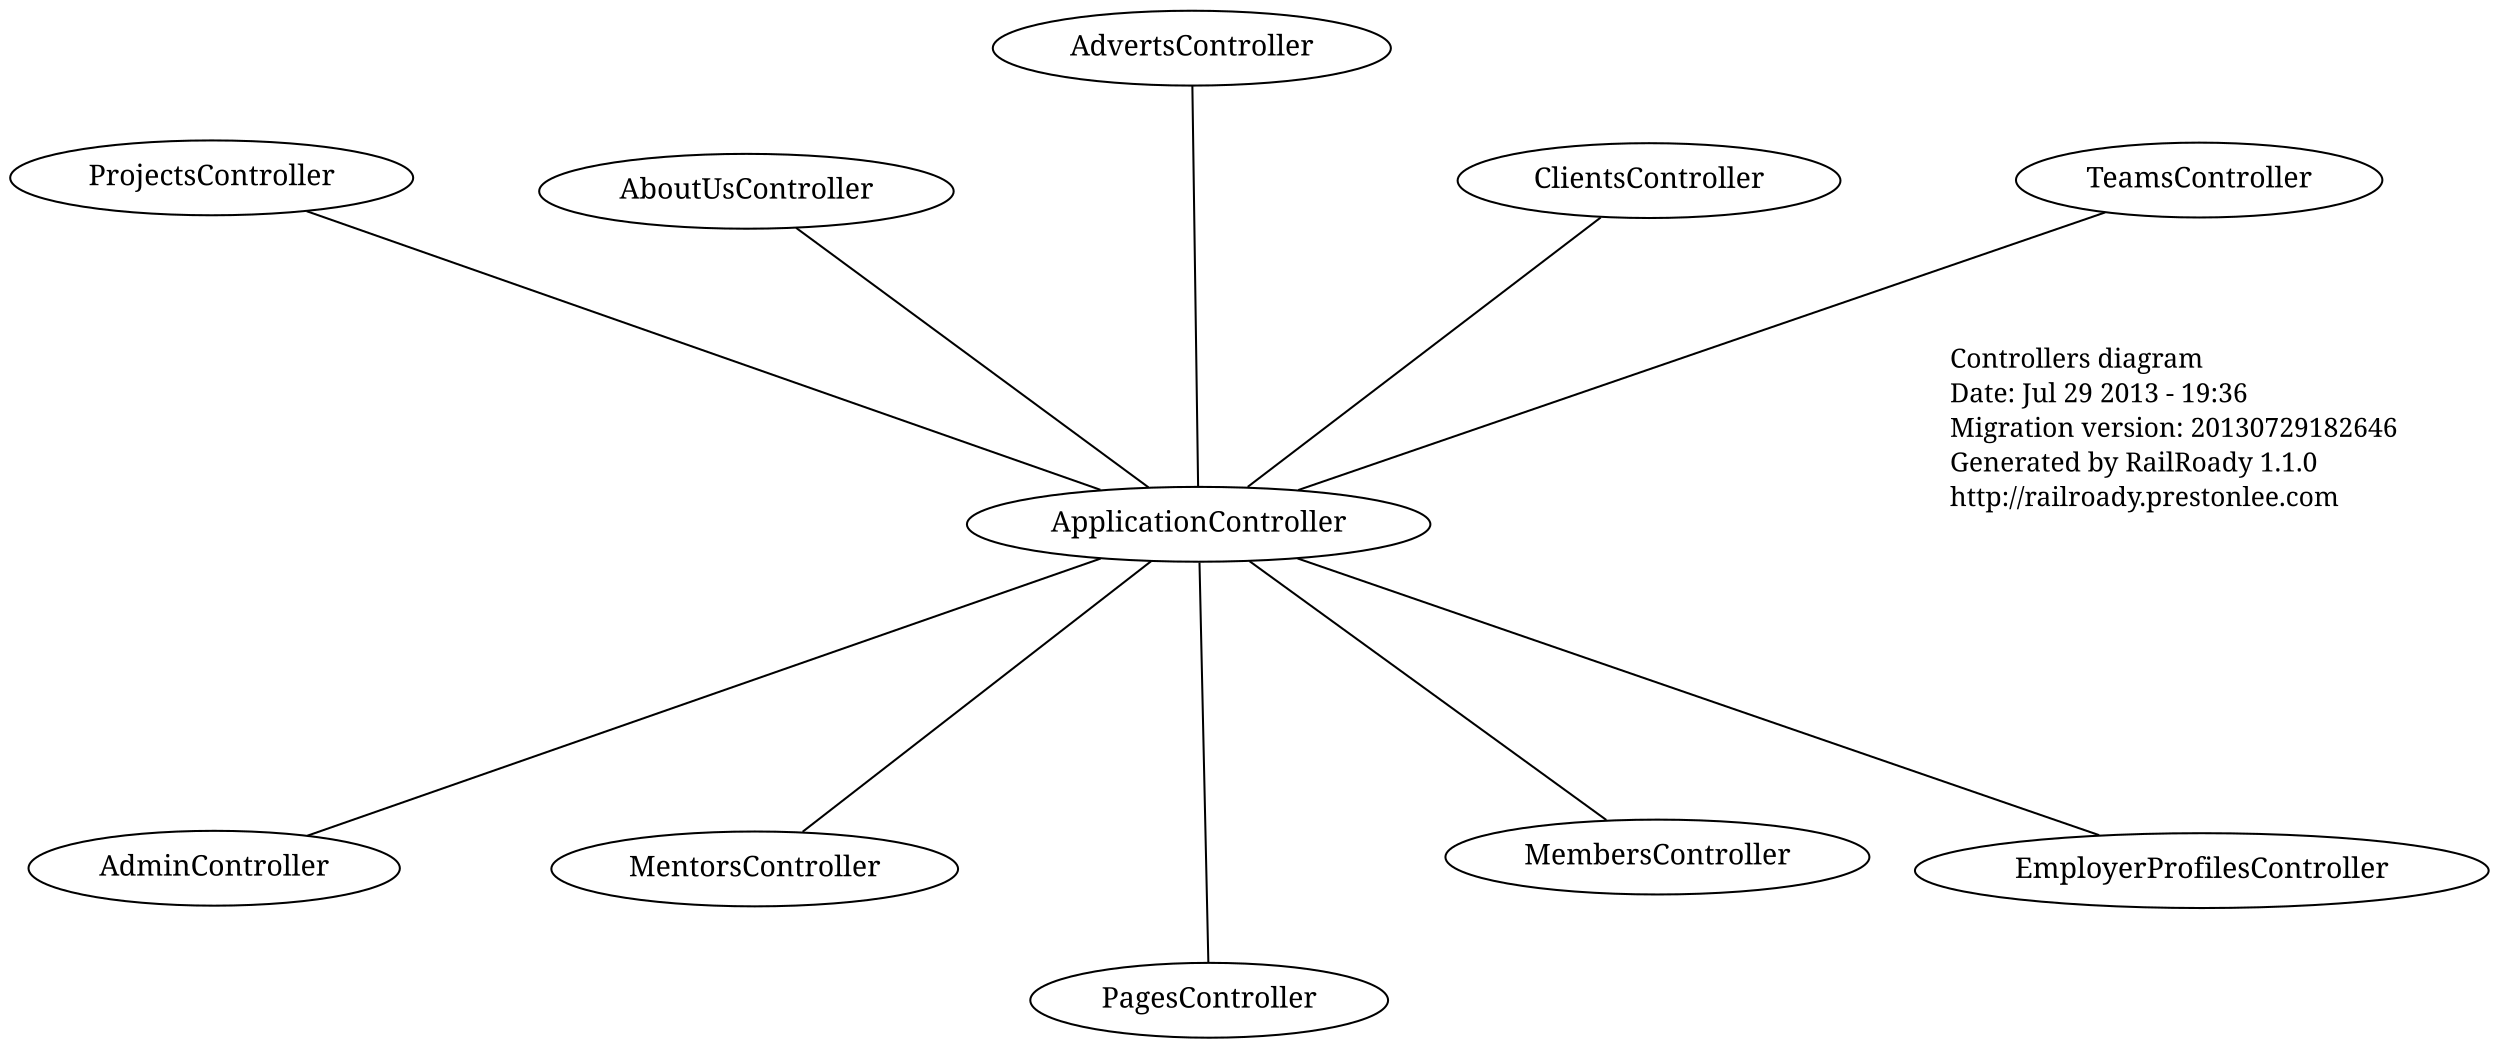
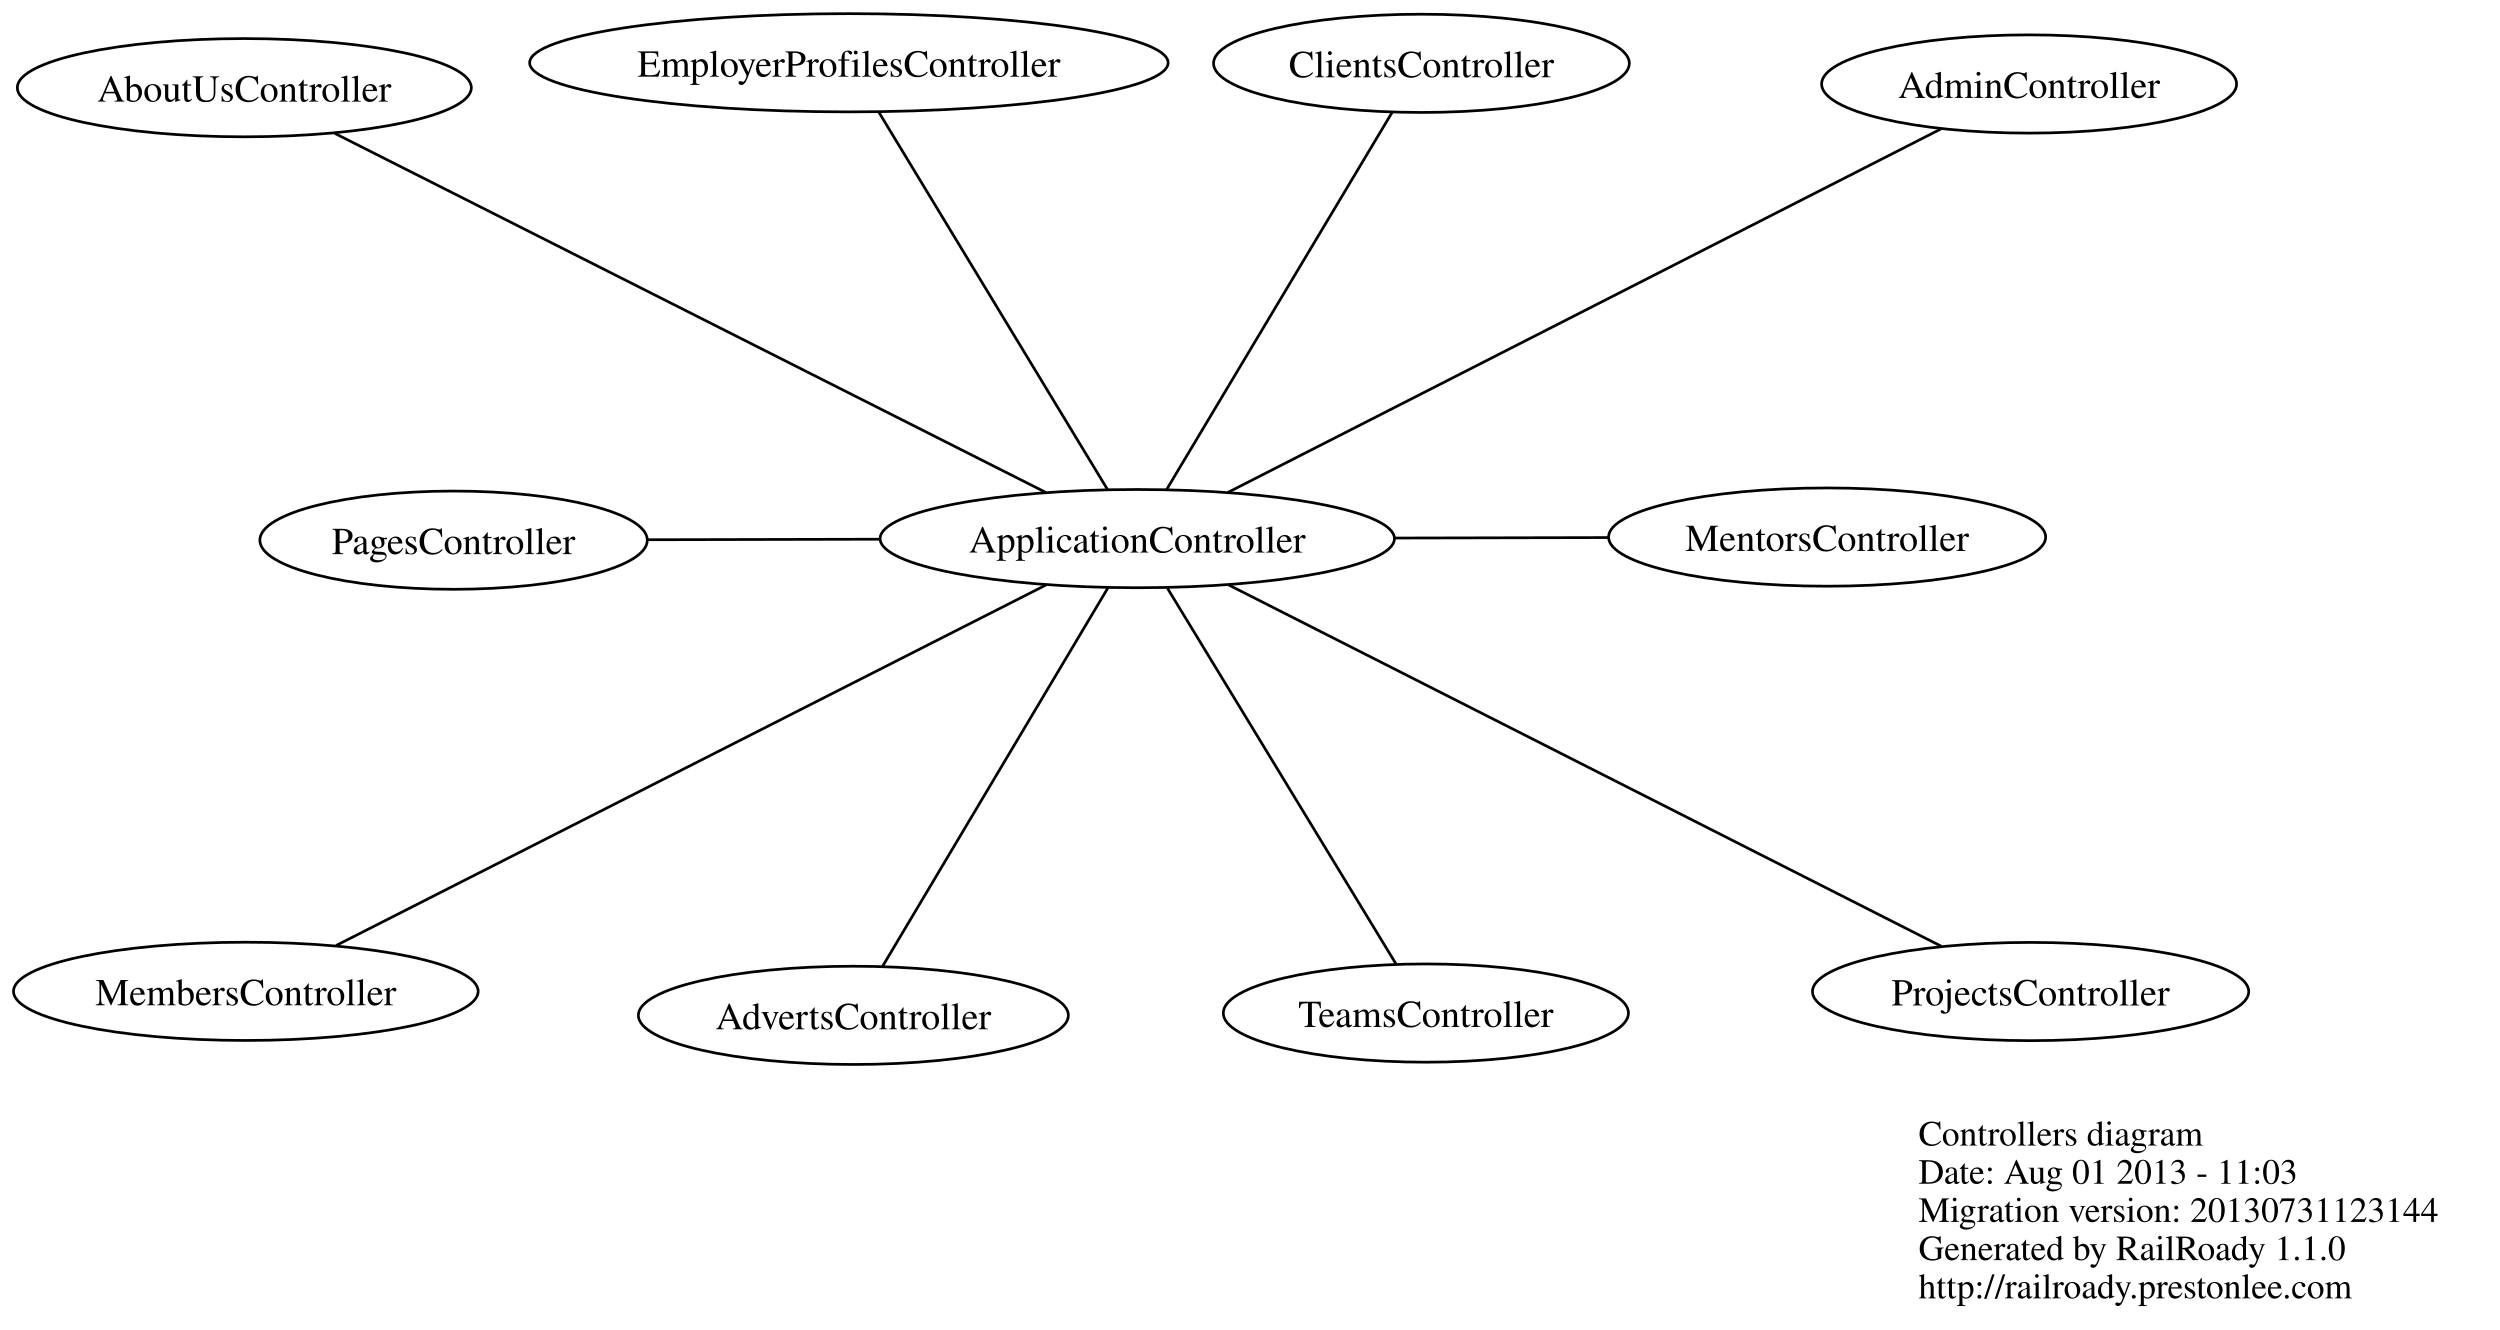
- <svg xmlns="http://www.w3.org/2000/svg" width="1228pt" height="515pt" viewBox="0.00 0.00 1228.22 514.77">
-   <g id="graph1" class="graph" transform="scale(1 1) rotate(0) translate(4 510.766)">
-     <polygon fill="white" stroke="white" points="-4,5 -4,-510.766 1225.22,-510.766 1225.22,5 -4,5" />
+ <svg xmlns="http://www.w3.org/2000/svg" width="916pt" height="487pt" viewBox="0.00 0.00 916.00 487.09">
+   <g id="graph1" class="graph" transform="scale(1 1) rotate(0) translate(4 483.093)">
+     <polygon fill="white" stroke="white" points="-4,5 -4,-483.093 913,-483.093 913,5 -4,5" />
    <g id="node1" class="node">
-       <text text-anchor="start" x="954" y="-330.3" font-family="Times Roman,serif" font-size="13.00">Controllers diagram</text>
-       <text text-anchor="start" x="954" y="-313.3" font-family="Times Roman,serif" font-size="13.00">Date: Jul 29 2013 - 19:36</text>
-       <text text-anchor="start" x="954" y="-296.3" font-family="Times Roman,serif" font-size="13.00">Migration version: 20130729182646</text>
-       <text text-anchor="start" x="954" y="-279.3" font-family="Times Roman,serif" font-size="13.00">Generated by RailRoady 1.1.0</text>
-       <text text-anchor="start" x="954" y="-262.3" font-family="Times Roman,serif" font-size="13.00">http://railroady.prestonlee.com</text>
+       <text text-anchor="start" x="699" y="-63.3" font-family="Times,serif" font-size="13.00">Controllers diagram</text>
+       <text text-anchor="start" x="699" y="-49.3" font-family="Times,serif" font-size="13.00">Date: Aug 01 2013 - 11:03</text>
+       <text text-anchor="start" x="699" y="-35.3" font-family="Times,serif" font-size="13.00">Migration version: 20130731123144</text>
+       <text text-anchor="start" x="699" y="-21.3" font-family="Times,serif" font-size="13.00">Generated by RailRoady 1.1.0</text>
+       <text text-anchor="start" x="699" y="-7.3" font-family="Times,serif" font-size="13.00">http://railroady.prestonlee.com</text>
    </g>
    <g id="node2" class="node">
-       <ellipse fill="none" stroke="black" cx="100" cy="-423.551" rx="98.995" ry="18.385" />
-       <text text-anchor="middle" x="100" y="-419.951" font-family="Times Roman,serif" font-size="14.00">ProjectsController</text>
+       <ellipse fill="none" stroke="black" cx="85.447" cy="-450.956" rx="83.193" ry="18" />
+       <text text-anchor="middle" x="85.447" y="-445.856" font-family="Times,serif" font-size="14.00">AboutUsController</text>
    </g>
    <g id="node3" class="node">
-       <ellipse fill="none" stroke="black" cx="1076.43" cy="-422.464" rx="90.01" ry="18.385" />
-       <text text-anchor="middle" x="1076.43" y="-418.864" font-family="Times Roman,serif" font-size="14.00">TeamsController</text>
+       <ellipse fill="none" stroke="black" cx="739.517" cy="-452.313" rx="76.043" ry="18" />
+       <text text-anchor="middle" x="739.517" y="-447.213" font-family="Times,serif" font-size="14.00">AdminController</text>
    </g>
    <g id="node4" class="node">
-       <ellipse fill="none" stroke="black" cx="590.061" cy="-19.5" rx="87.889" ry="18.385" />
-       <text text-anchor="middle" x="590.061" y="-15.9" font-family="Times Roman,serif" font-size="14.00">PagesController</text>
+       <ellipse fill="none" stroke="black" cx="308.645" cy="-111" rx="78.794" ry="18" />
+       <text text-anchor="middle" x="308.645" y="-105.9" font-family="Times,serif" font-size="14.00">AdvertsController</text>
    </g>
    <g id="node5" class="node">
-       <ellipse fill="none" stroke="black" cx="581.531" cy="-487.266" rx="97.789" ry="18.385" />
-       <text text-anchor="middle" x="581.531" y="-483.666" font-family="Times Roman,serif" font-size="14.00">AdvertsController</text>
+       <ellipse fill="none" stroke="black" cx="412.687" cy="-285.709" rx="94.242" ry="18" />
+       <text text-anchor="middle" x="412.687" y="-280.609" font-family="Times,serif" font-size="14.00">ApplicationController</text>
+     </g>
+     <g id="edge2" class="edge">
+       <path fill="none" stroke="black" d="M379.205,-302.616C316.327,-334.368 181.293,-402.557 118.638,-434.196" />
+     </g>
+     <g id="edge4" class="edge">
+       <path fill="none" stroke="black" d="M445.824,-302.6C508.79,-334.698 644.985,-404.125 707.261,-435.87" />
+     </g>
+     <g id="edge6" class="edge">
+       <path fill="none" stroke="black" d="M401.945,-267.67C381.956,-234.104 339.274,-162.432 319.329,-128.941" />
    </g>
    <g id="node6" class="node">
-       <ellipse fill="none" stroke="black" cx="806.156" cy="-422.202" rx="94.045" ry="18.385" />
-       <text text-anchor="middle" x="806.156" y="-418.602" font-family="Times Roman,serif" font-size="14.00">ClientsController</text>
+       <ellipse fill="none" stroke="black" cx="516.827" cy="-459.885" rx="76.192" ry="18" />
+       <text text-anchor="middle" x="516.827" y="-454.785" font-family="Times,serif" font-size="14.00">ClientsController</text>
+     </g>
+     <g id="edge8" class="edge">
+       <path fill="none" stroke="black" d="M423.44,-303.693C443.447,-337.156 486.17,-408.61 506.133,-441.999" />
    </g>
    <g id="node7" class="node">
-       <ellipse fill="none" stroke="black" cx="362.709" cy="-416.949" rx="101.823" ry="18.385" />
-       <text text-anchor="middle" x="362.709" y="-413.349" font-family="Times Roman,serif" font-size="14.00">AboutUsController</text>
+       <ellipse fill="none" stroke="black" cx="307.006" cy="-460.093" rx="116.99" ry="18" />
+       <text text-anchor="middle" x="307.006" y="-454.993" font-family="Times,serif" font-size="14.00">EmployerProfilesController</text>
+     </g>
+     <g id="edge10" class="edge">
+       <path fill="none" stroke="black" d="M401.775,-303.714C381.524,-337.13 338.342,-408.385 318.017,-441.924" />
    </g>
    <g id="node8" class="node">
-       <ellipse fill="none" stroke="black" cx="366.784" cy="-84.031" rx="99.91" ry="18.385" />
-       <text text-anchor="middle" x="366.784" y="-80.43" font-family="Times Roman,serif" font-size="14.00">MentorsController</text>
+       <ellipse fill="none" stroke="black" cx="86" cy="-119.8" rx="85.142" ry="18" />
+       <text text-anchor="middle" x="86" y="-114.7" font-family="Times,serif" font-size="14.00">MembersController</text>
+     </g>
+     <g id="edge12" class="edge">
+       <path fill="none" stroke="black" d="M379.261,-268.733C316.49,-236.855 181.684,-168.393 119.135,-136.628" />
    </g>
    <g id="node9" class="node">
-       <ellipse fill="none" stroke="black" cx="1077.72" cy="-83.206" rx="140.922" ry="18.385" />
-       <text text-anchor="middle" x="1077.72" y="-79.606" font-family="Times Roman,serif" font-size="14.00">EmployerProfilesController</text>
+       <ellipse fill="none" stroke="black" cx="665.497" cy="-286.272" rx="80.092" ry="18" />
+       <text text-anchor="middle" x="665.497" y="-281.172" font-family="Times,serif" font-size="14.00">MentorsController</text>
+     </g>
+     <g id="edge14" class="edge">
+       <path fill="none" stroke="black" d="M506.824,-285.918C532.655,-285.976 560.413,-286.038 585.376,-286.093" />
    </g>
    <g id="node10" class="node">
-       <ellipse fill="none" stroke="black" cx="101.229" cy="-84.366" rx="91.217" ry="18.385" />
-       <text text-anchor="middle" x="101.229" y="-80.766" font-family="Times Roman,serif" font-size="14.00">AdminController</text>
+       <ellipse fill="none" stroke="black" cx="162.136" cy="-285.134" rx="70.994" ry="18" />
+       <text text-anchor="middle" x="162.136" y="-280.034" font-family="Times,serif" font-size="14.00">PagesController</text>
+     </g>
+     <g id="edge16" class="edge">
+       <path fill="none" stroke="black" d="M318.678,-285.493C290.351,-285.428 259.746,-285.358 233.175,-285.297" />
    </g>
    <g id="node11" class="node">
-       <ellipse fill="none" stroke="black" cx="810.271" cy="-89.868" rx="104.151" ry="18.385" />
-       <text text-anchor="middle" x="810.271" y="-86.268" font-family="Times Roman,serif" font-size="14.00">MembersController</text>
+       <ellipse fill="none" stroke="black" cx="740.066" cy="-119.728" rx="79.943" ry="18" />
+       <text text-anchor="middle" x="740.066" y="-114.628" font-family="Times,serif" font-size="14.00">ProjectsController</text>
+     </g>
+     <g id="edge18" class="edge">
+       <path fill="none" stroke="black" d="M446.184,-268.726C509.251,-236.751 644.88,-167.987 707.346,-136.316" />
    </g>
    <g id="node12" class="node">
-       <ellipse fill="none" stroke="black" cx="584.882" cy="-253.343" rx="113.844" ry="18.385" />
-       <text text-anchor="middle" x="584.882" y="-249.743" font-family="Times Roman,serif" font-size="14.00">ApplicationController</text>
-     </g>
-     <g id="edge2" class="edge">
-       <path fill="none" stroke="black" d="M536.617,-270.285C443.196,-303.079 238.764,-374.841 146.644,-407.178" />
-     </g>
-     <g id="edge4" class="edge">
-       <path fill="none" stroke="black" d="M633.811,-270.177C728.882,-302.886 937.357,-374.614 1030.22,-406.564" />
-     </g>
-     <g id="edge6" class="edge">
-       <path fill="none" stroke="black" d="M585.297,-234.602C586.269,-190.708 588.684,-81.665 589.651,-38.006" />
-     </g>
-     <g id="edge8" class="edge">
-       <path fill="none" stroke="black" d="M584.614,-272.09C583.985,-315.999 582.422,-425.079 581.797,-468.754" />
-     </g>
-     <g id="edge10" class="edge">
-       <path fill="none" stroke="black" d="M608.984,-271.735C651.66,-304.302 740.005,-371.721 782.42,-404.088" />
-     </g>
-     <g id="edge12" class="edge">
-       <path fill="none" stroke="black" d="M560.257,-271.476C517.438,-303.008 429.765,-367.569 387.106,-398.983" />
-     </g>
-     <g id="edge14" class="edge">
-       <path fill="none" stroke="black" d="M561.542,-235.223C519.674,-202.721 432.271,-134.869 390.286,-102.276" />
-     </g>
-     <g id="edge16" class="edge">
-       <path fill="none" stroke="black" d="M633.487,-236.564C727.224,-204.204 932.116,-133.472 1027.28,-100.619" />
-     </g>
-     <g id="edge18" class="edge">
-       <path fill="none" stroke="black" d="M536.74,-236.523C443.316,-203.883 238.595,-132.359 147.05,-100.375" />
+       <ellipse fill="none" stroke="black" cx="518.452" cy="-111.837" rx="74.242" ry="18" />
+       <text text-anchor="middle" x="518.452" y="-106.737" font-family="Times,serif" font-size="14.00">TeamsController</text>
    </g>
    <g id="edge20" class="edge">
-       <path fill="none" stroke="black" d="M609.864,-235.223C653.188,-203.8 741.775,-139.548 785.177,-108.069" />
+       <path fill="none" stroke="black" d="M423.607,-267.756C443.927,-234.352 487.316,-163.022 507.591,-129.692" />
    </g>
  </g>
</svg>
